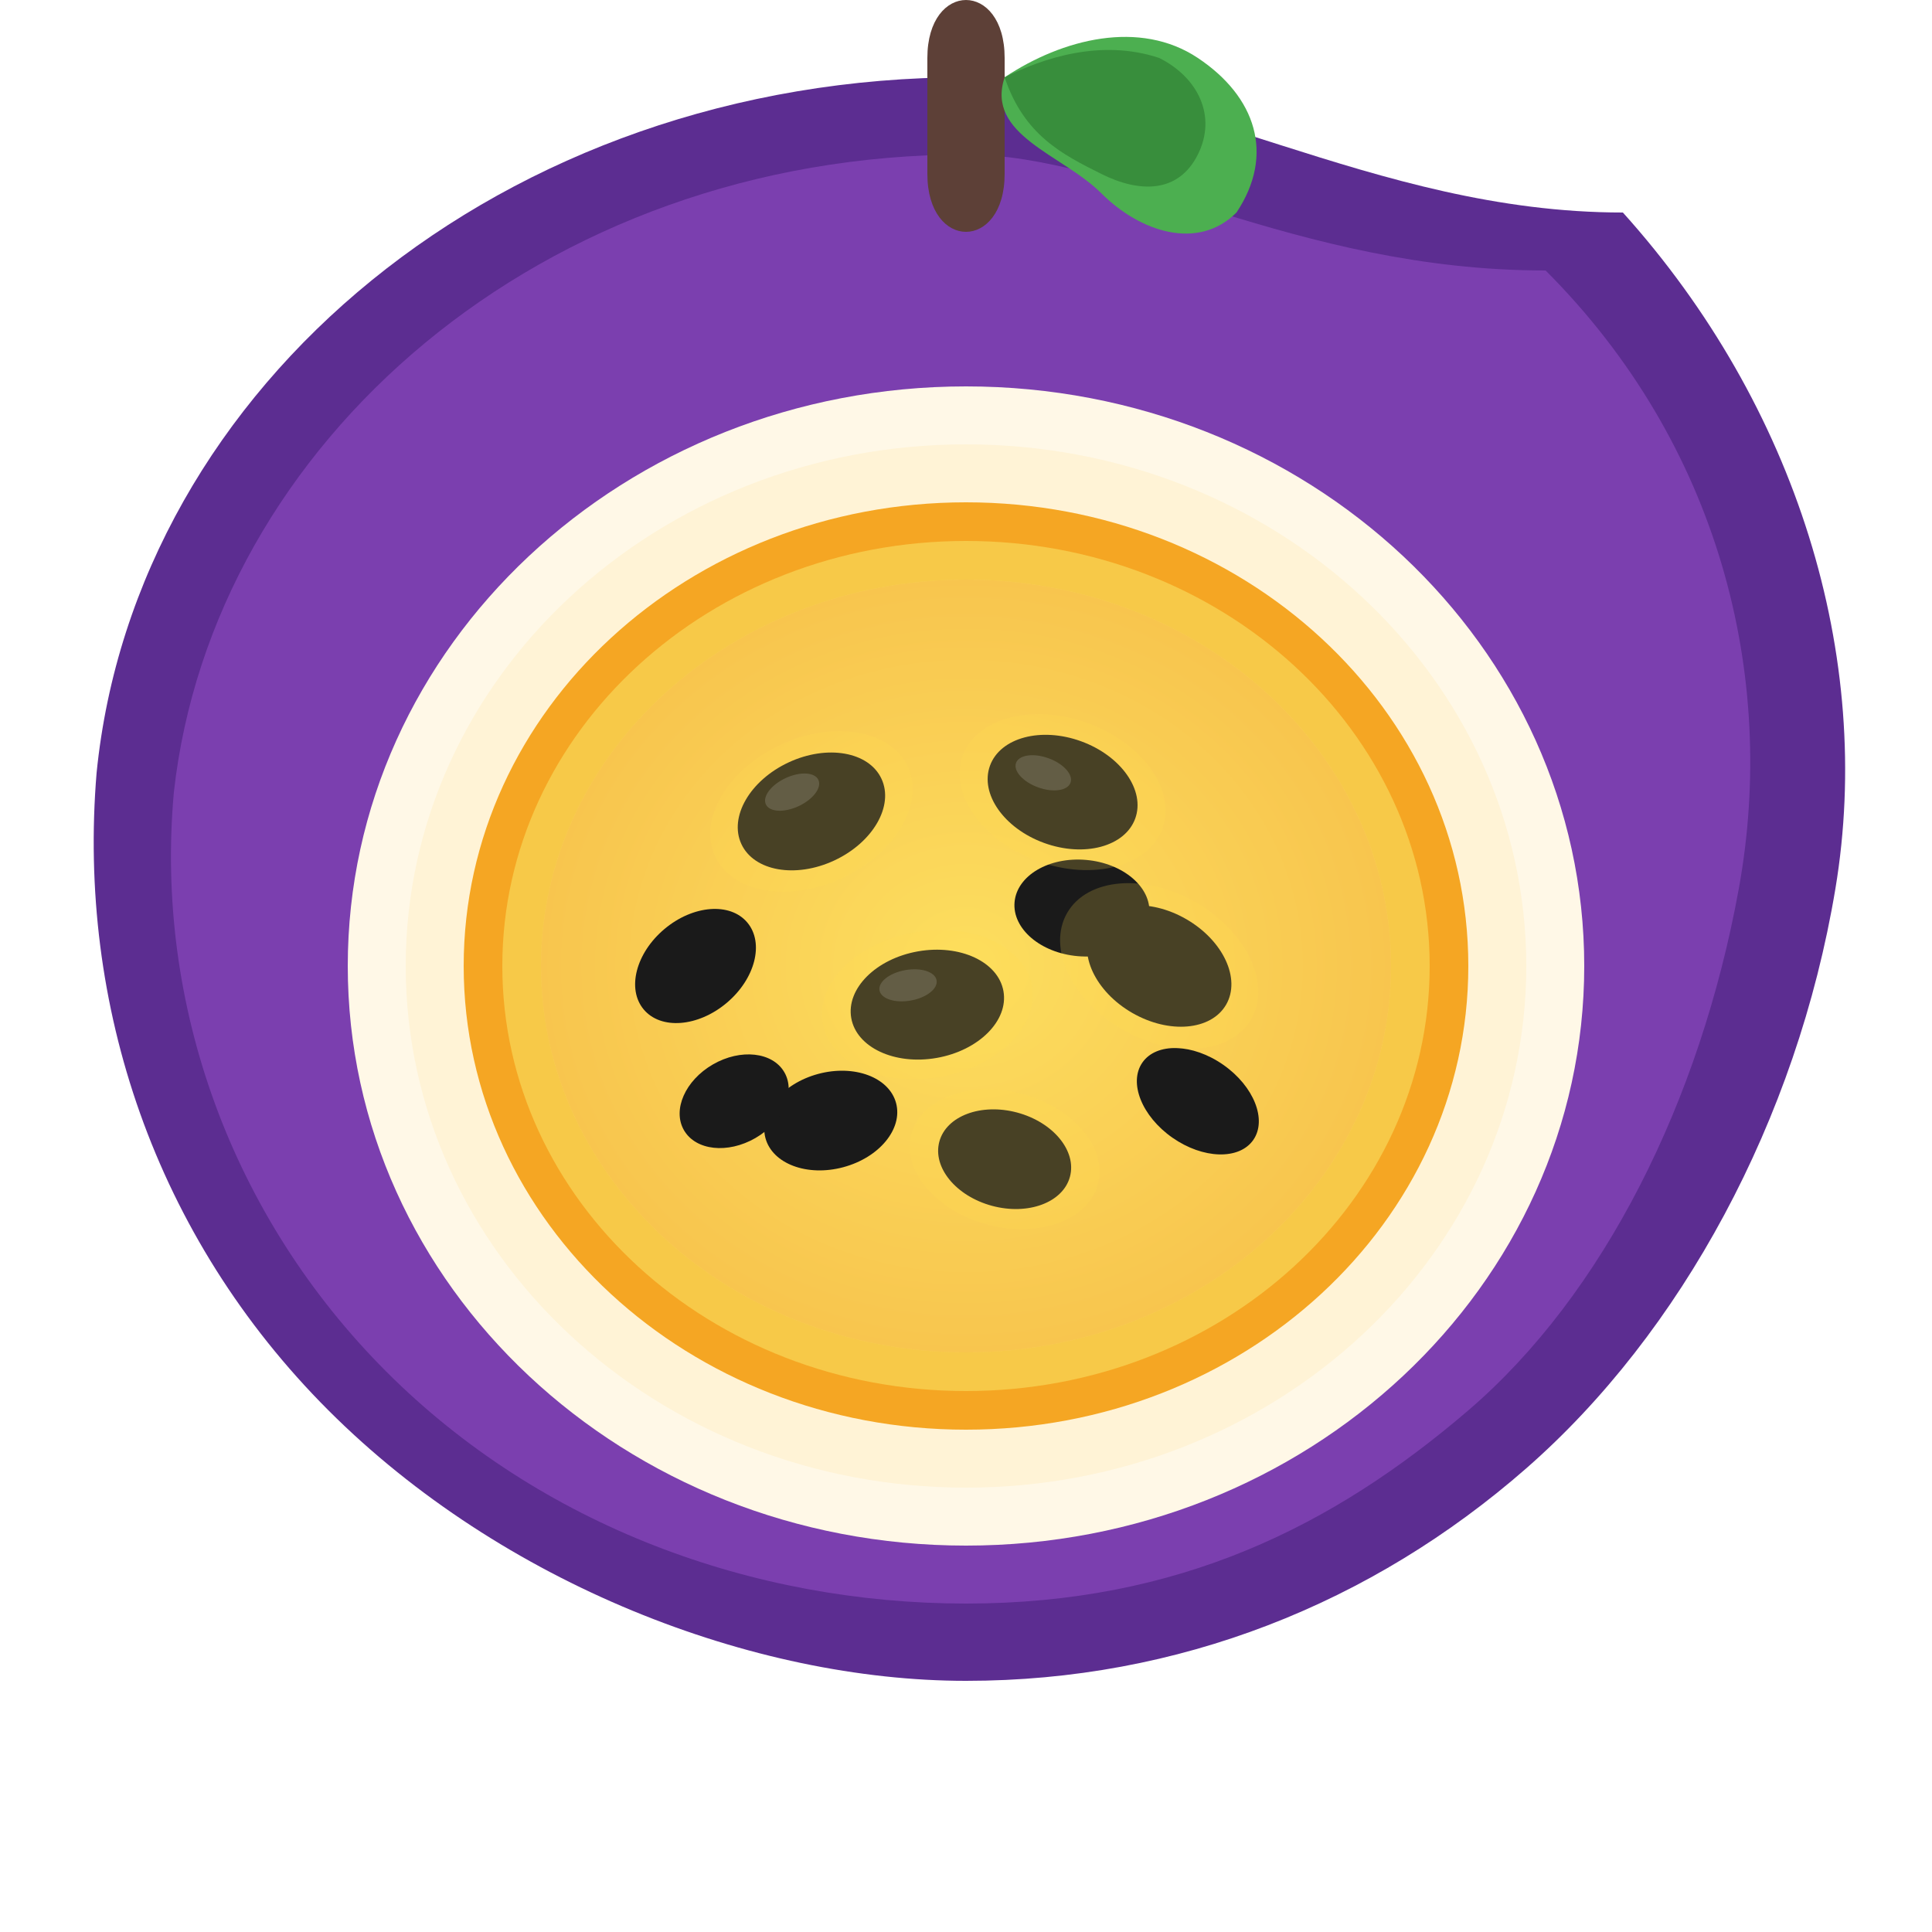
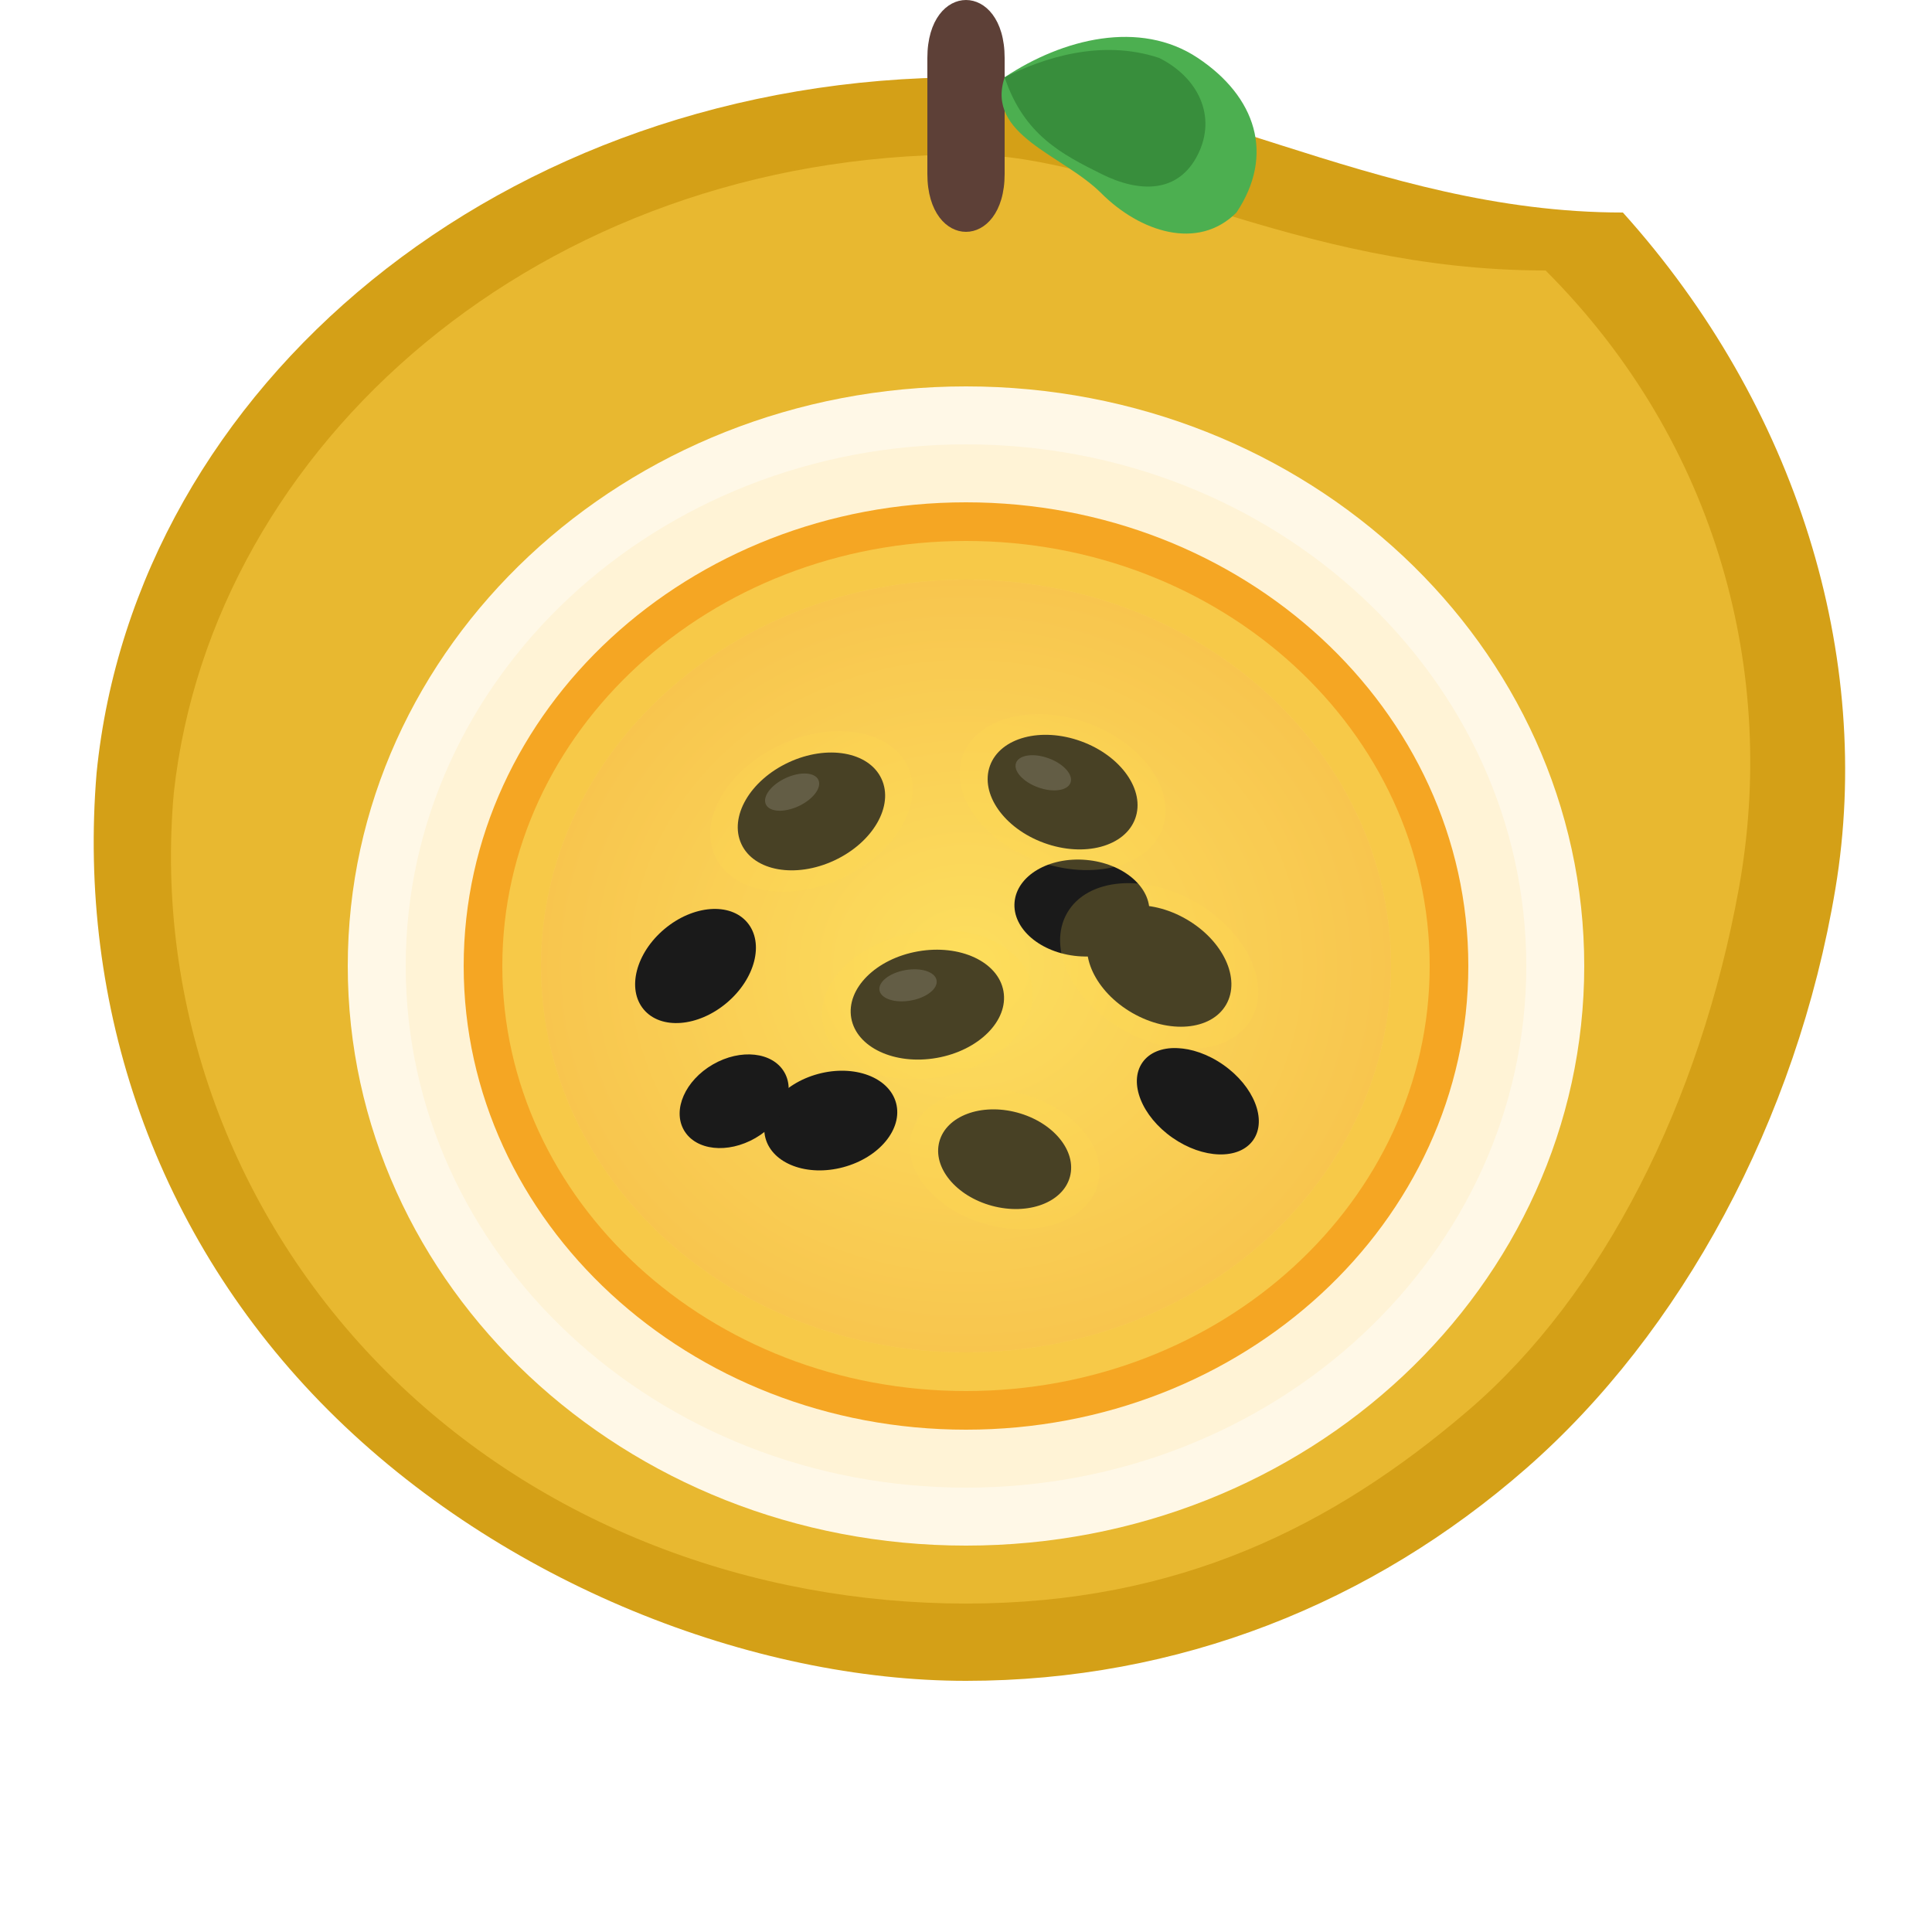
<svg xmlns="http://www.w3.org/2000/svg" viewBox="0 0 100 100" fill="none">
-   <path d="M50 4C26 4 7 20 5 40c-1 12 3 24 12 33c9 9 22 14 33 14c11 0 21-4 29-11c8-7 14-18 16-30c2-12-2-25-11-35C71 11 61 4 50 4z" fill="#5C2D91" />
-   <path d="M50 8C28 8 11 23 9 41c-1 11 3 22 11 30c8 8 19 12 30 12c11 0 19-4 26-10c7-6 12-16 14-27c2-11-1-23-10-32C67 14 58 8 50 8z" fill="#7B3FAF" />
+   <path d="M50 4C26 4 7 20 5 40c-1 12 3 24 12 33c9 9 22 14 33 14c11 0 21-4 29-11c8-7 14-18 16-30c2-12-2-25-11-35C71 11 61 4 50 4z" fill="#D4A017" />
+   <path d="M50 8C28 8 11 23 9 41c-1 11 3 22 11 30c8 8 19 12 30 12c11 0 19-4 26-10c7-6 12-16 14-27c2-11-1-23-10-32C67 14 58 8 50 8z" fill="#E8B830" />
  <ellipse cx="50" cy="50" rx="32" ry="30" fill="#FFF8E7" />
  <ellipse cx="50" cy="50" rx="29" ry="27" fill="#FFF3D6" />
  <ellipse cx="50" cy="50" rx="26" ry="24" fill="#F5A623" />
  <ellipse cx="50" cy="50" rx="24" ry="22" fill="#F7C948" />
  <ellipse cx="50" cy="50" rx="22" ry="20" fill="#FADB6A" />
  <ellipse cx="50" cy="50" rx="22" ry="20" fill="url(#pulpGrad)" opacity="0.4" />
  <defs>
    <radialGradient id="pulpGrad" cx="50%" cy="50%" r="50%">
      <stop offset="0%" stop-color="#FFE44D" />
      <stop offset="100%" stop-color="#F5A623" />
    </radialGradient>
  </defs>
  <ellipse cx="42" cy="42" rx="4" ry="2.8" fill="#1A1A1A" transform="rotate(-25 42 42)" />
  <ellipse cx="55" cy="41" rx="4" ry="2.8" fill="#1A1A1A" transform="rotate(20 55 41)" />
  <ellipse cx="48" cy="52" rx="4" ry="2.8" fill="#1A1A1A" transform="rotate(-10 48 52)" />
  <ellipse cx="60" cy="50" rx="4" ry="2.8" fill="#1A1A1A" transform="rotate(30 60 50)" />
  <ellipse cx="36" cy="50" rx="3.5" ry="2.5" fill="#1A1A1A" transform="rotate(-40 36 50)" />
  <ellipse cx="52" cy="60" rx="3.5" ry="2.5" fill="#1A1A1A" transform="rotate(15 52 60)" />
  <ellipse cx="43" cy="58" rx="3.5" ry="2.5" fill="#1A1A1A" transform="rotate(-15 43 58)" />
  <ellipse cx="62" cy="57" rx="3.5" ry="2.3" fill="#1A1A1A" transform="rotate(35 62 57)" />
  <ellipse cx="38" cy="57" rx="3" ry="2.2" fill="#1A1A1A" transform="rotate(-30 38 57)" />
  <ellipse cx="56" cy="47" rx="3.5" ry="2.5" fill="#1A1A1A" transform="rotate(5 56 47)" />
  <ellipse cx="42" cy="42" rx="5.5" ry="3.8" fill="rgba(255,220,80,0.2)" transform="rotate(-25 42 42)" />
  <ellipse cx="55" cy="41" rx="5.5" ry="3.8" fill="rgba(255,220,80,0.2)" transform="rotate(20 55 41)" />
  <ellipse cx="48" cy="52" rx="5.5" ry="3.8" fill="rgba(255,220,80,0.2)" transform="rotate(-10 48 52)" />
  <ellipse cx="60" cy="50" rx="5.5" ry="3.8" fill="rgba(255,220,80,0.2)" transform="rotate(30 60 50)" />
  <ellipse cx="52" cy="60" rx="5" ry="3.5" fill="rgba(255,220,80,0.2)" transform="rotate(15 52 60)" />
  <path d="M48 3C48 1 49 0 50 0c1 0 2 1 2 3v6c0 2-1 3-2 3c-1 0-2-1-2-3V3z" fill="#5D4037" />
  <path d="M52 4c3-2 7-3 10-1c3 2 4 5 2 8c-2 2-5 1-7-1c-2-2-6-3-5-6z" fill="#4CAF50" />
  <path d="M52 4c2-1 5-2 8-1c2 1 3 3 2 5c-1 2-3 2-5 1c-2-1-4-2-5-5z" fill="#388E3C" />
  <ellipse cx="41" cy="41" rx="1.5" ry="0.8" fill="rgba(255,255,255,0.15)" transform="rotate(-25 41 41)" />
  <ellipse cx="54" cy="40" rx="1.5" ry="0.8" fill="rgba(255,255,255,0.15)" transform="rotate(20 54 40)" />
  <ellipse cx="47" cy="51" rx="1.5" ry="0.8" fill="rgba(255,255,255,0.15)" transform="rotate(-10 47 51)" />
</svg>
